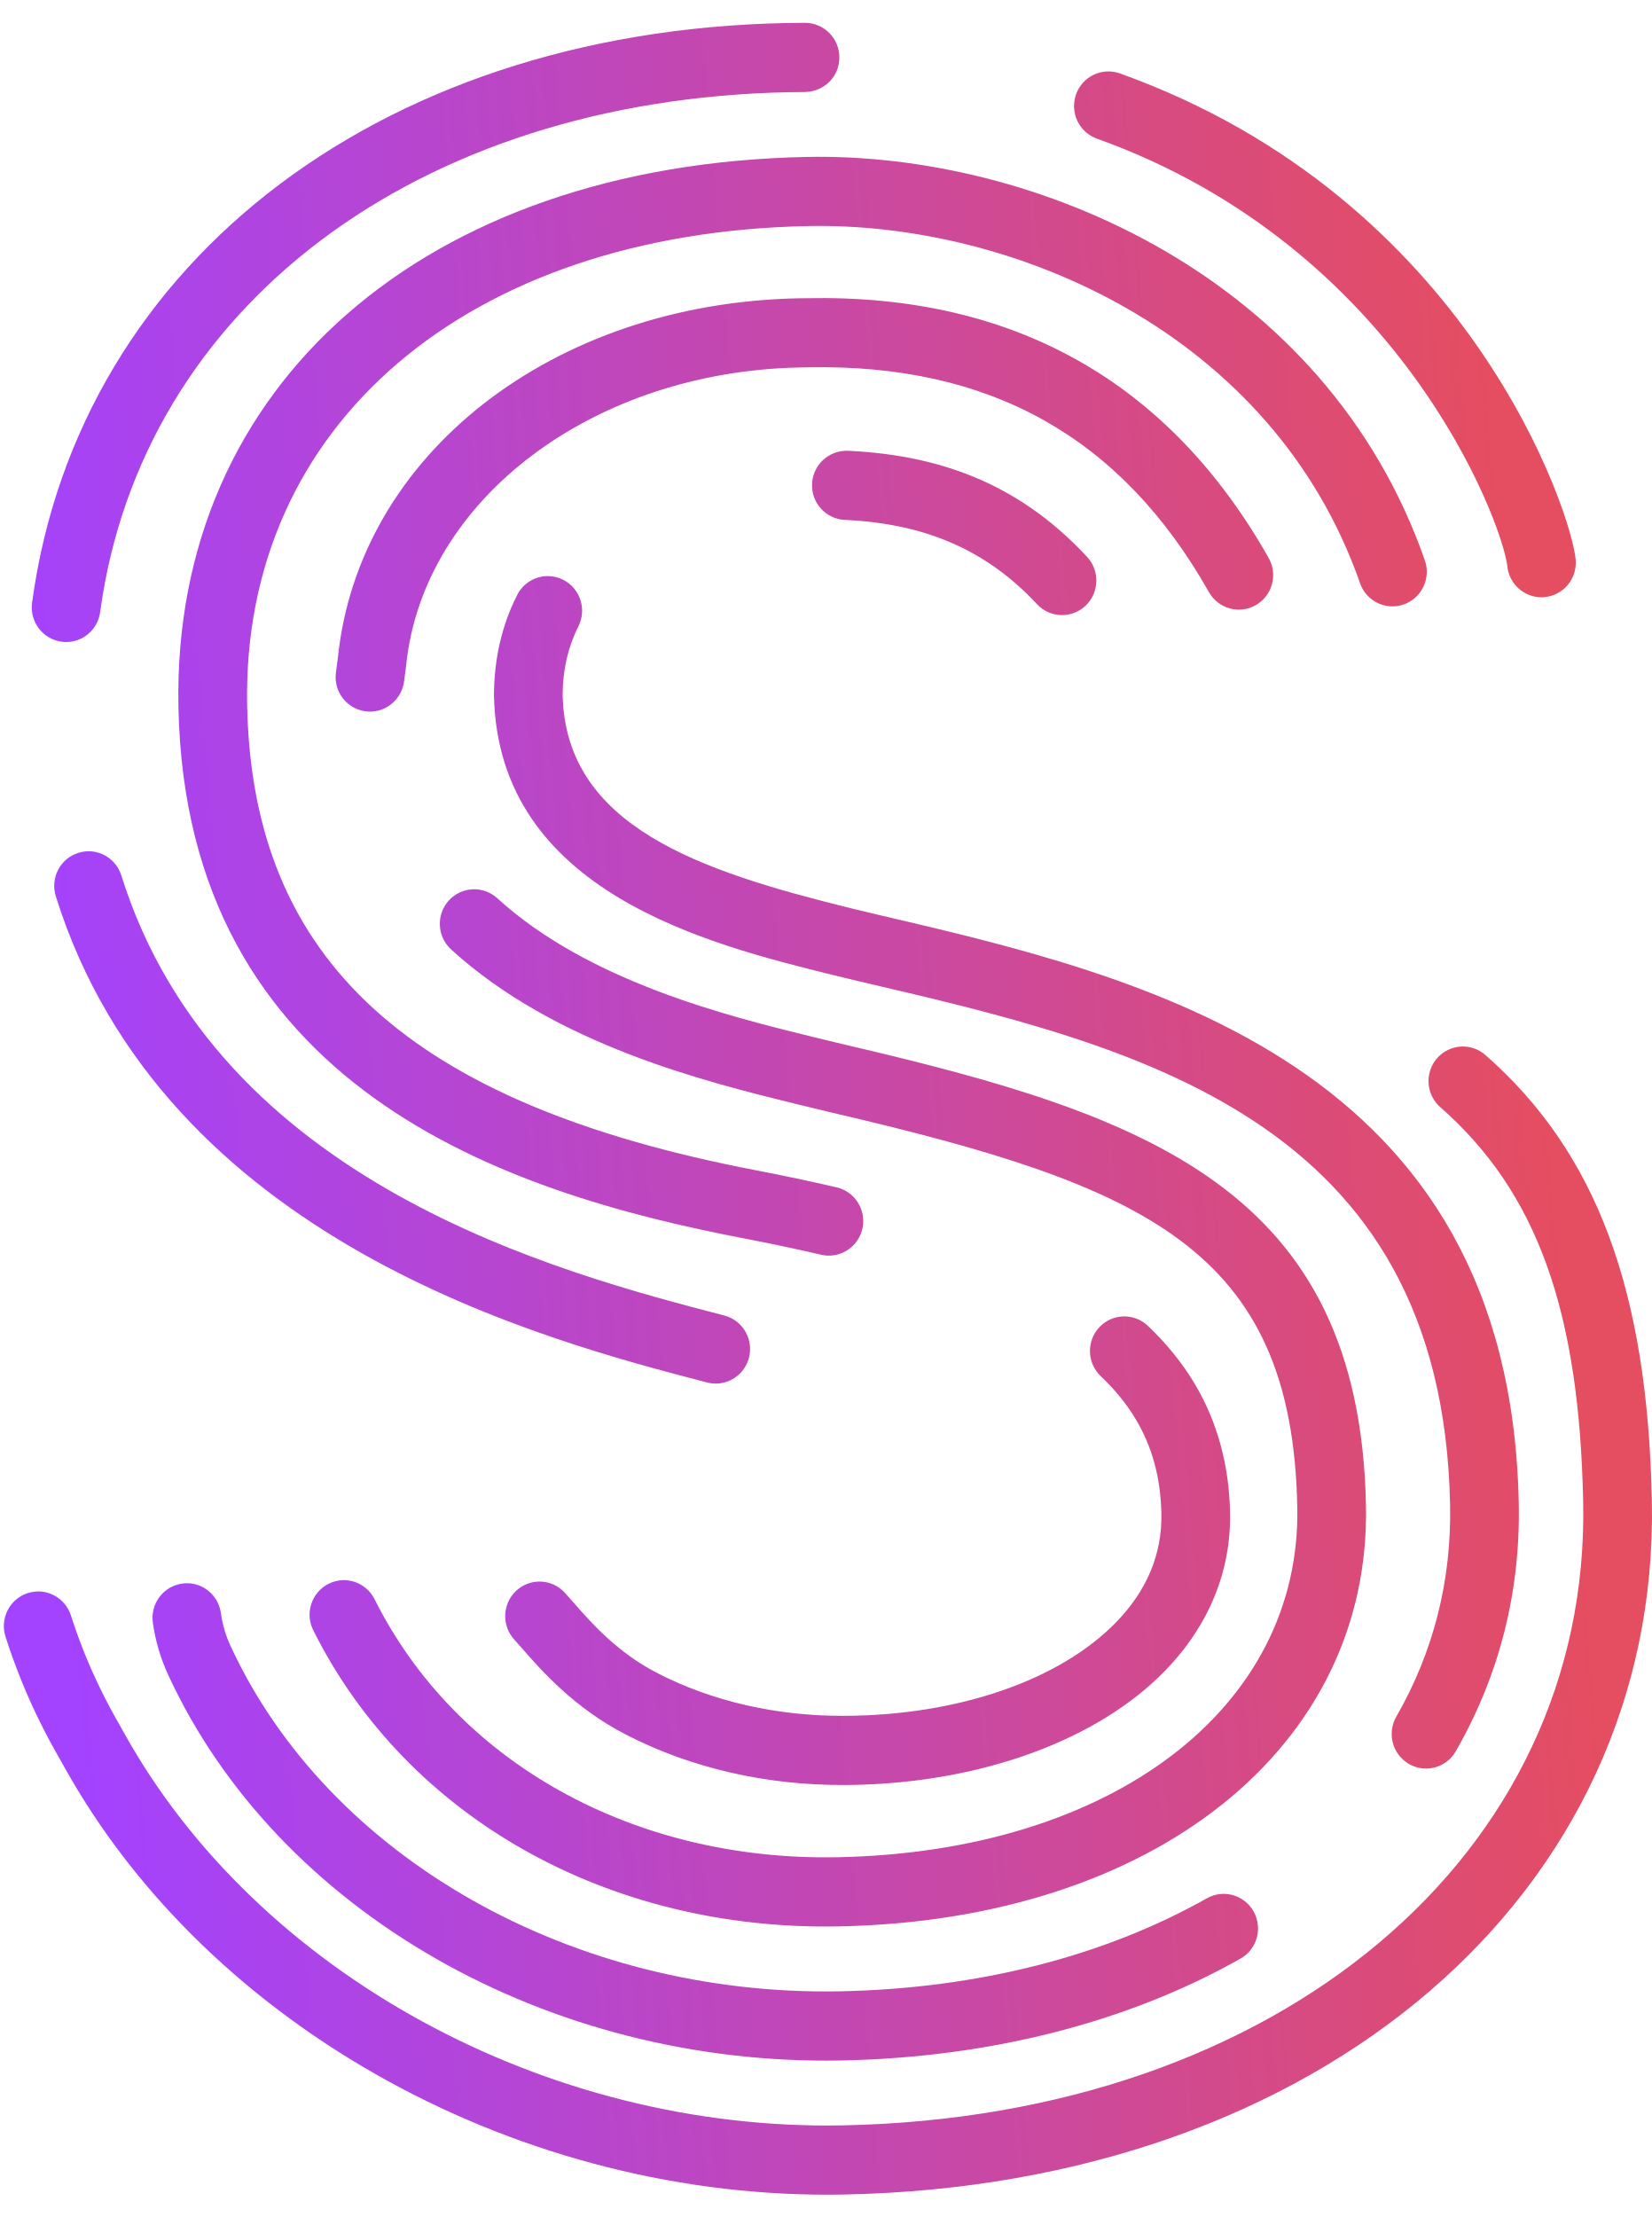
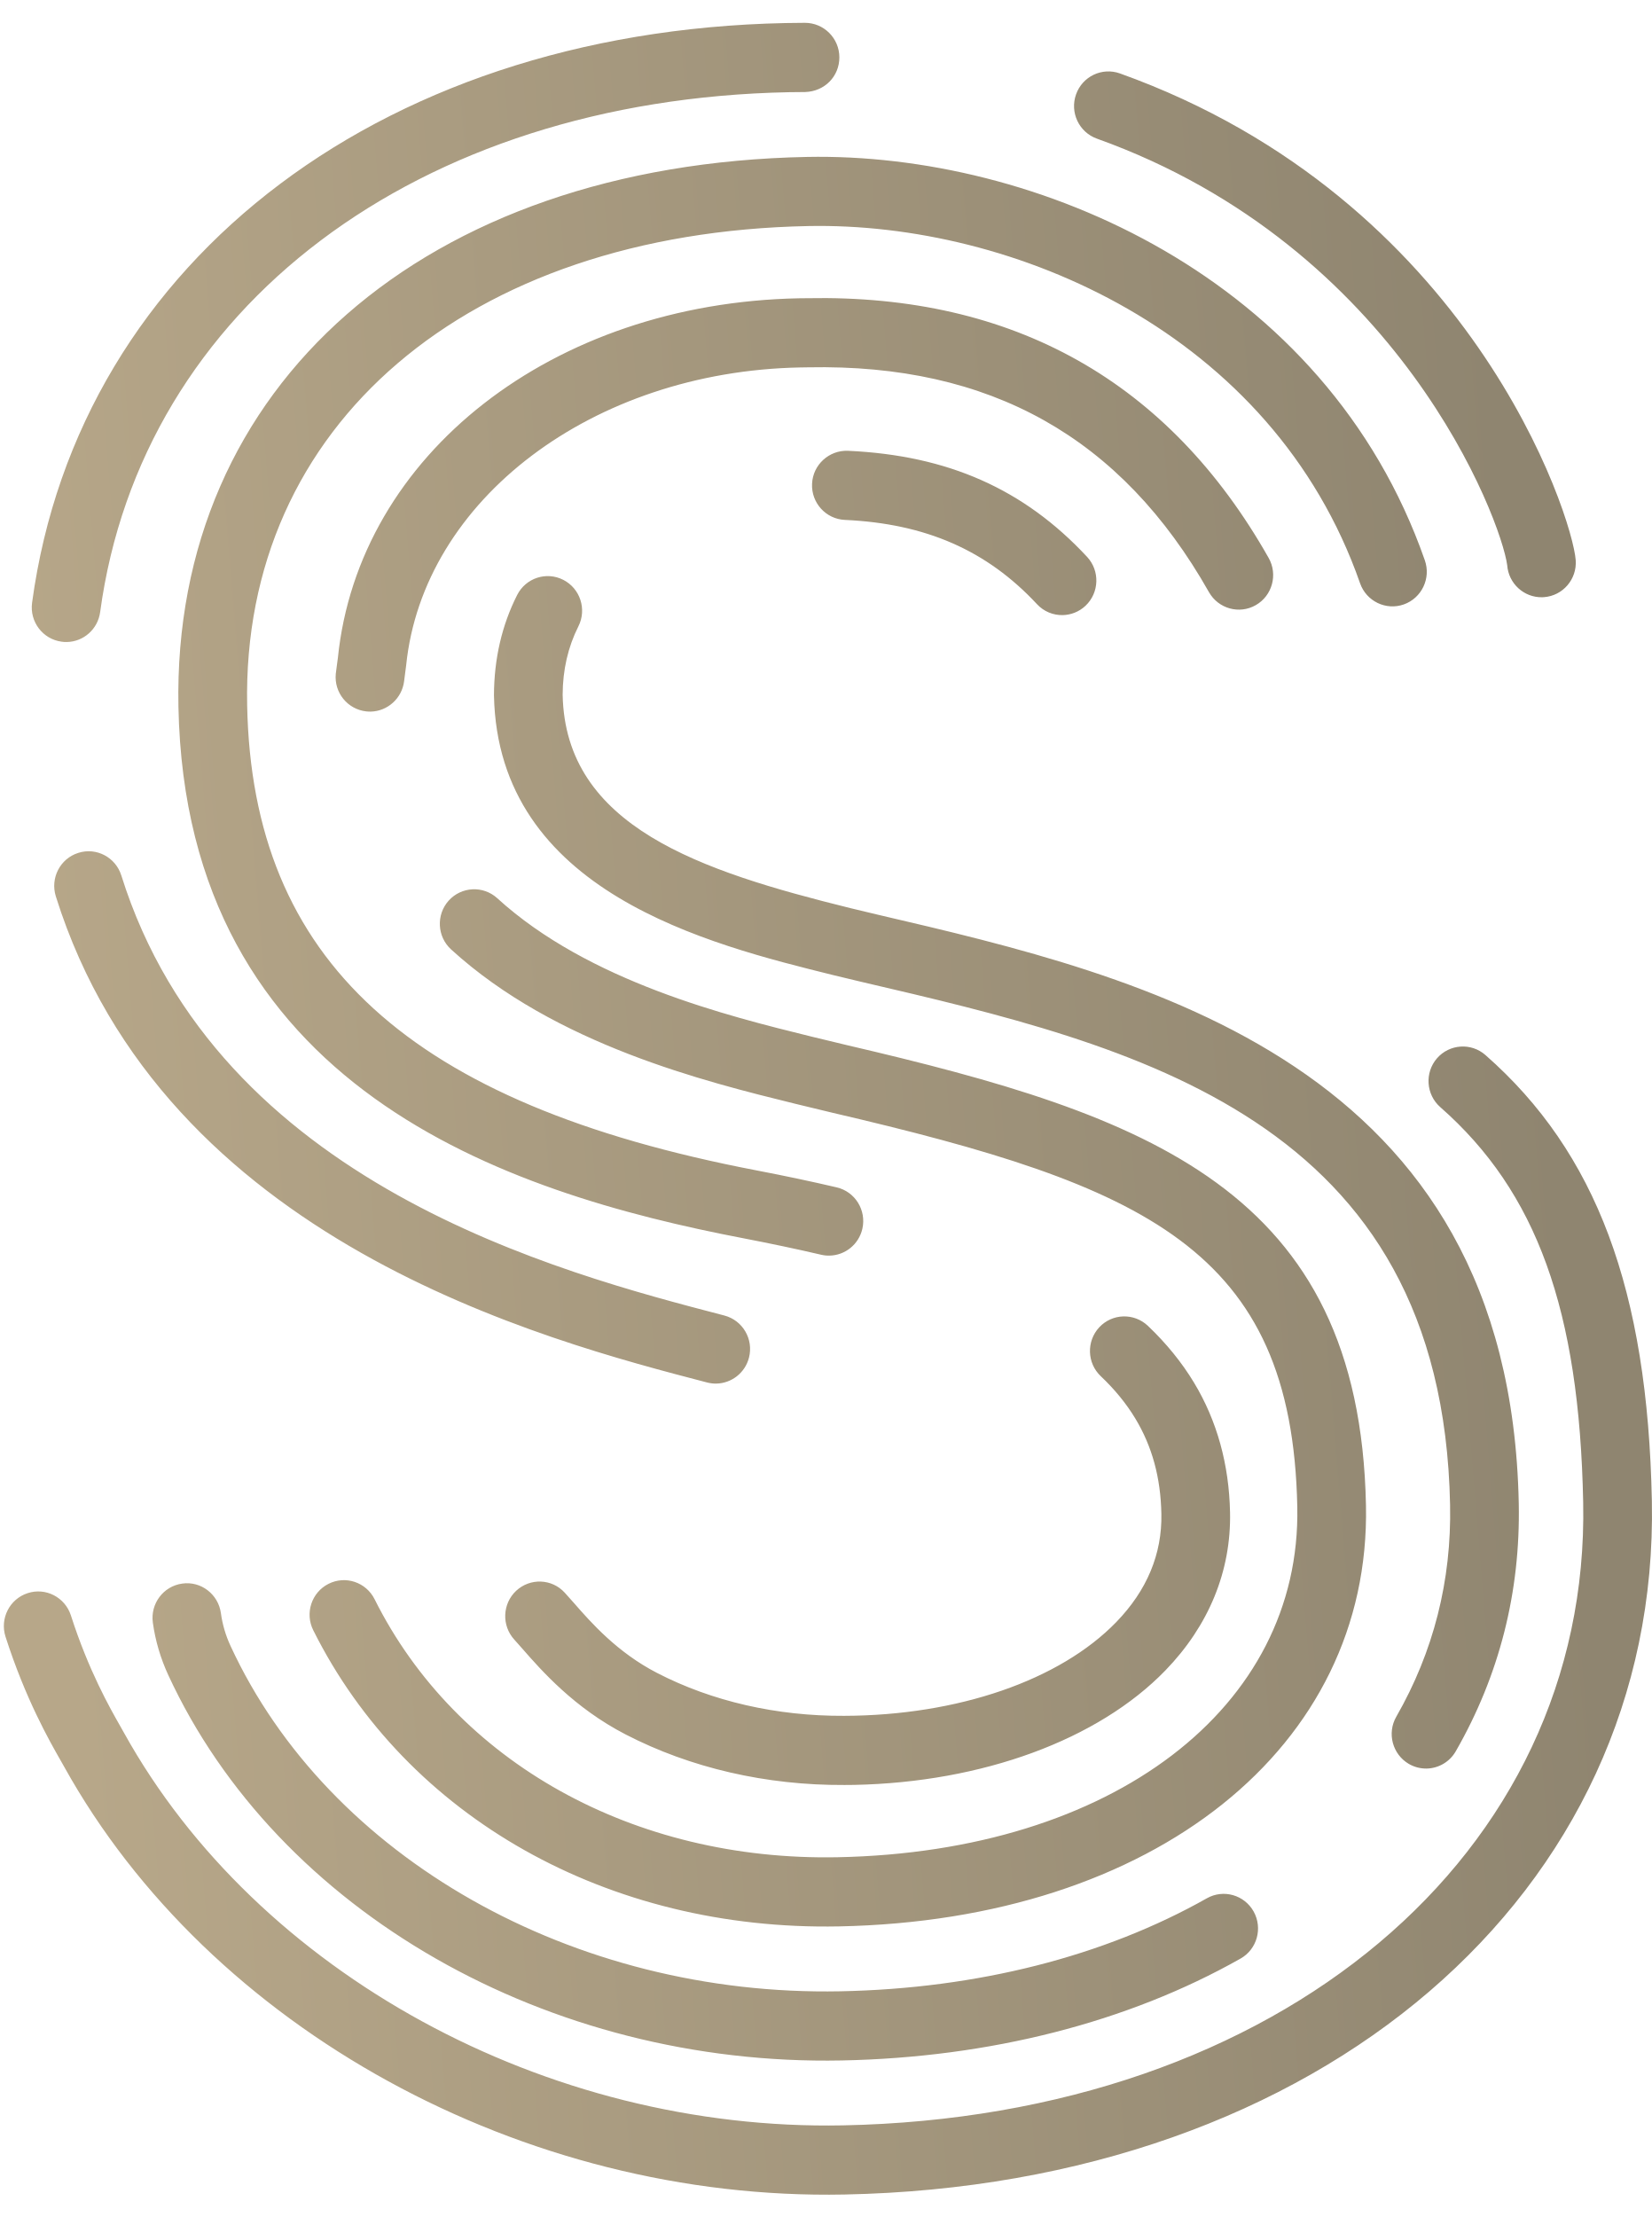
<svg xmlns="http://www.w3.org/2000/svg" width="38" height="51" viewBox="0 0 38 51" fill="none">
  <path fill-rule="evenodd" clip-rule="evenodd" d="M9.297 15.669L9.315 15.527C9.328 15.431 9.342 15.326 9.344 15.305C9.734 11.493 13.63 8.547 18.402 8.453L18.592 8.45C22.782 8.367 25.798 10.06 27.813 13.622C28.029 14.003 28.512 14.138 28.891 13.92C29.27 13.703 29.402 13.216 29.186 12.835C26.89 8.776 23.315 6.766 18.568 6.86L18.377 6.862C12.711 6.973 8.251 10.456 7.773 15.134L7.749 15.314C7.737 15.404 7.727 15.488 7.725 15.499C7.683 15.932 7.995 16.317 8.425 16.365C8.46 16.369 8.494 16.37 8.528 16.37C8.915 16.362 9.248 16.066 9.297 15.669ZM31.425 34.635C31.281 27.353 26.388 25.652 19.491 24.044L18.669 23.846C16.751 23.373 13.542 22.582 11.439 20.662C11.116 20.368 10.616 20.393 10.323 20.717C10.03 21.043 10.055 21.546 10.378 21.841C12.777 24.032 16.231 24.883 18.294 25.391L19.135 25.594C26.326 27.271 29.727 28.713 29.845 34.666C29.936 39.286 25.587 42.599 19.269 42.724C14.574 42.816 10.493 40.542 8.618 36.789C8.422 36.396 7.947 36.237 7.557 36.435C7.167 36.632 7.01 37.111 7.207 37.503C9.358 41.81 13.992 44.42 19.301 44.315C26.549 44.172 31.535 40.191 31.425 34.635ZM24.973 13.935C25.291 13.634 25.307 13.131 25.009 12.81C23.557 11.25 21.808 10.475 19.507 10.37C19.075 10.353 18.701 10.689 18.682 11.129C18.662 11.568 19 11.94 19.436 11.96C21.299 12.045 22.704 12.661 23.856 13.898C24.015 14.07 24.232 14.154 24.448 14.15C24.637 14.146 24.824 14.075 24.973 13.935ZM33.491 40.286C34.493 38.541 34.98 36.624 34.94 34.588C34.739 24.433 26.326 22.471 20.183 21.039L19.557 20.889C16.107 20.035 13.005 19.017 12.944 15.982C12.946 15.41 13.068 14.881 13.306 14.409C13.504 14.017 13.348 13.538 12.959 13.339C12.569 13.14 12.095 13.296 11.897 13.688C11.546 14.383 11.367 15.153 11.364 15.995C11.454 20.523 16.291 21.719 19.18 22.434L19.827 22.589C26.088 24.049 33.184 25.704 33.36 34.619C33.395 36.361 32.978 38 32.123 39.49C31.904 39.87 32.034 40.356 32.411 40.577C32.54 40.652 32.682 40.686 32.822 40.684C33.089 40.678 33.347 40.537 33.491 40.286ZM28.538 45.056C28.919 44.842 29.054 44.357 28.841 43.973C28.627 43.59 28.146 43.453 27.765 43.668C25.398 45.005 22.481 45.746 19.33 45.808C13.192 45.929 7.556 42.736 5.304 37.864C5.191 37.621 5.117 37.367 5.082 37.109C5.022 36.673 4.622 36.366 4.191 36.429C3.759 36.489 3.457 36.89 3.516 37.325C3.573 37.741 3.693 38.148 3.872 38.535C6.383 43.97 12.608 47.532 19.362 47.399C22.772 47.331 25.945 46.522 28.538 45.056ZM26.811 38.426C27.81 37.395 28.325 36.139 28.298 34.794C28.276 33.688 27.998 32.683 27.47 31.808C27.189 31.342 26.831 30.901 26.406 30.498C26.088 30.198 25.588 30.213 25.289 30.533C24.991 30.854 25.006 31.357 25.324 31.658C25.645 31.962 25.913 32.29 26.119 32.632C26.506 33.274 26.702 33.991 26.718 34.825C26.736 35.748 26.387 36.585 25.681 37.314C24.382 38.654 22.037 39.463 19.421 39.471C17.869 39.479 16.38 39.138 15.115 38.484C14.197 38.01 13.596 37.324 13.199 36.87C13.122 36.783 13.054 36.705 12.992 36.638C12.696 36.314 12.197 36.296 11.875 36.594C11.556 36.893 11.537 37.396 11.833 37.719C11.887 37.778 11.947 37.846 12.014 37.923C12.461 38.434 13.21 39.288 14.394 39.9C15.884 40.67 17.625 41.072 19.429 41.062C19.503 41.062 19.577 41.061 19.651 41.06C22.598 41.001 25.262 40.025 26.811 38.426ZM19.839 28.268C19.937 27.84 19.672 27.412 19.247 27.314C18.67 27.179 18.052 27.048 17.41 26.925C9.417 25.393 5.802 22.094 5.686 16.227C5.558 9.787 10.746 5.355 18.596 5.2C23.294 5.107 29.27 7.639 31.289 13.417C31.433 13.831 31.885 14.05 32.296 13.904C32.707 13.758 32.924 13.304 32.779 12.889C30.5 6.365 23.813 3.506 18.564 3.61C9.77 3.783 3.959 8.867 4.105 16.258C4.278 25.019 11.613 27.434 17.115 28.488C17.737 28.608 18.334 28.734 18.891 28.864C18.956 28.879 19.021 28.886 19.085 28.884C19.439 28.877 19.755 28.631 19.839 28.268ZM38.002 34.528C37.906 29.674 36.725 26.511 34.173 24.27C33.844 23.981 33.345 24.016 33.058 24.346C32.772 24.677 32.806 25.18 33.135 25.469C35.351 27.416 36.335 30.134 36.422 34.559C36.583 42.665 29.42 48.694 19.391 48.892C12.573 49.026 5.927 45.398 2.854 39.864L2.768 39.711C2.532 39.297 2.04 38.435 1.631 37.161C1.496 36.743 1.05 36.512 0.636 36.649C0.22 36.784 -0.007 37.233 0.127 37.651C0.587 39.084 1.135 40.043 1.398 40.504L1.475 40.64C4.825 46.673 12.037 50.629 19.423 50.483C30.367 50.267 38.181 43.557 38.002 34.528ZM17.231 31.231C17.34 30.805 17.086 30.372 16.663 30.262C12.882 29.277 5.014 27.228 2.791 20.139C2.66 19.72 2.215 19.486 1.8 19.62C1.383 19.752 1.153 20.199 1.284 20.619C3.772 28.548 12.528 30.829 16.268 31.803C16.339 31.821 16.411 31.83 16.482 31.828C16.827 31.821 17.14 31.585 17.231 31.231ZM2.304 14.081C3.255 7.062 9.602 2.29 18.15 2.121C18.273 2.119 18.398 2.117 18.523 2.117C18.972 2.103 19.311 1.757 19.31 1.317C19.308 0.878 18.952 0.524 18.516 0.525C8.961 0.553 1.815 5.925 0.738 13.865C0.679 14.301 0.982 14.702 1.414 14.761C1.456 14.768 1.497 14.77 1.538 14.769C1.921 14.762 2.251 14.475 2.304 14.081ZM35.477 13.739C35.06 13.747 34.705 13.425 34.674 13.001C34.535 11.965 32.198 5.683 25.234 3.189C24.823 3.041 24.608 2.586 24.755 2.172C24.901 1.758 25.352 1.542 25.764 1.689C33.845 4.585 36.178 11.884 36.25 12.886C36.282 13.324 35.955 13.705 35.52 13.737C35.506 13.739 35.492 13.739 35.477 13.739Z" fill="url(#paint0_linear_1851_4658)" />
  <defs>
    <linearGradient id="paint0_linear_1851_4658" x1="35.328" y1="19.943" x2="0.407" y2="22.82" gradientUnits="userSpaceOnUse">
-       <stop stop-color="#E54D60" />
-       <stop offset="1" stop-color="#A342FF" />
+       <stop stop-color="#8f8570" />
+       <stop offset="1" stop-color="#b7a789" />
    </linearGradient>
  </defs>
</svg>
